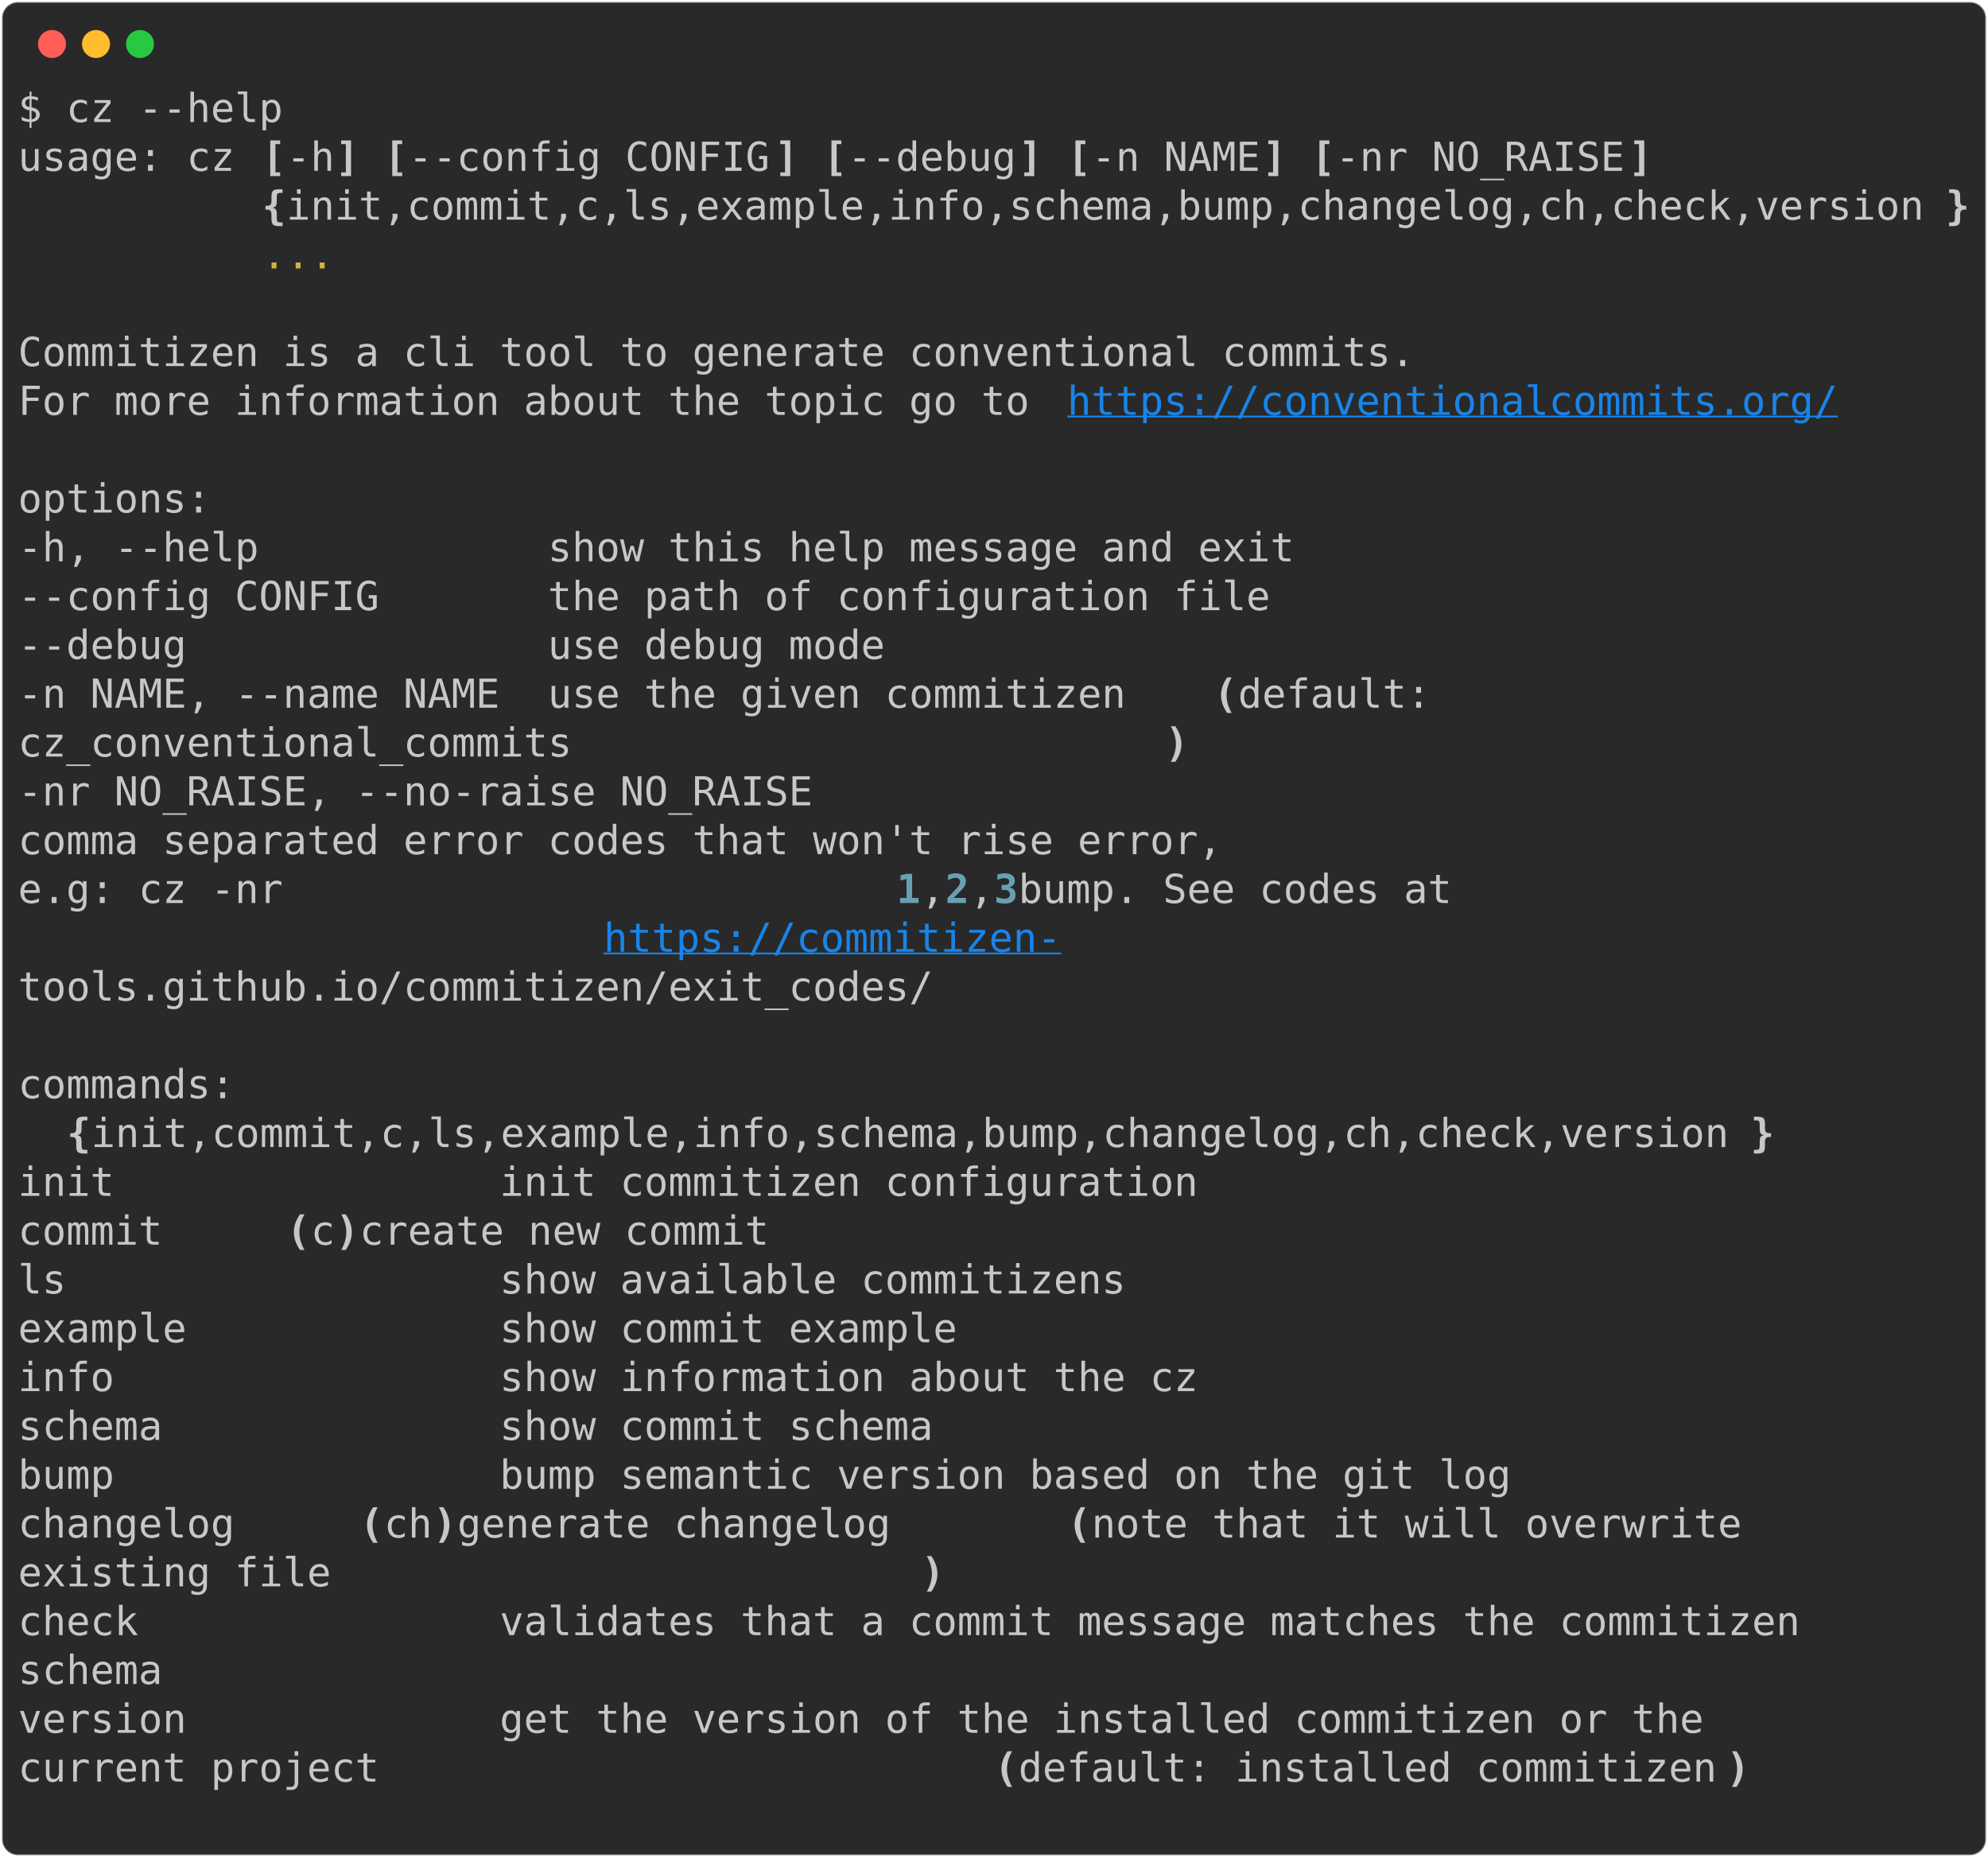
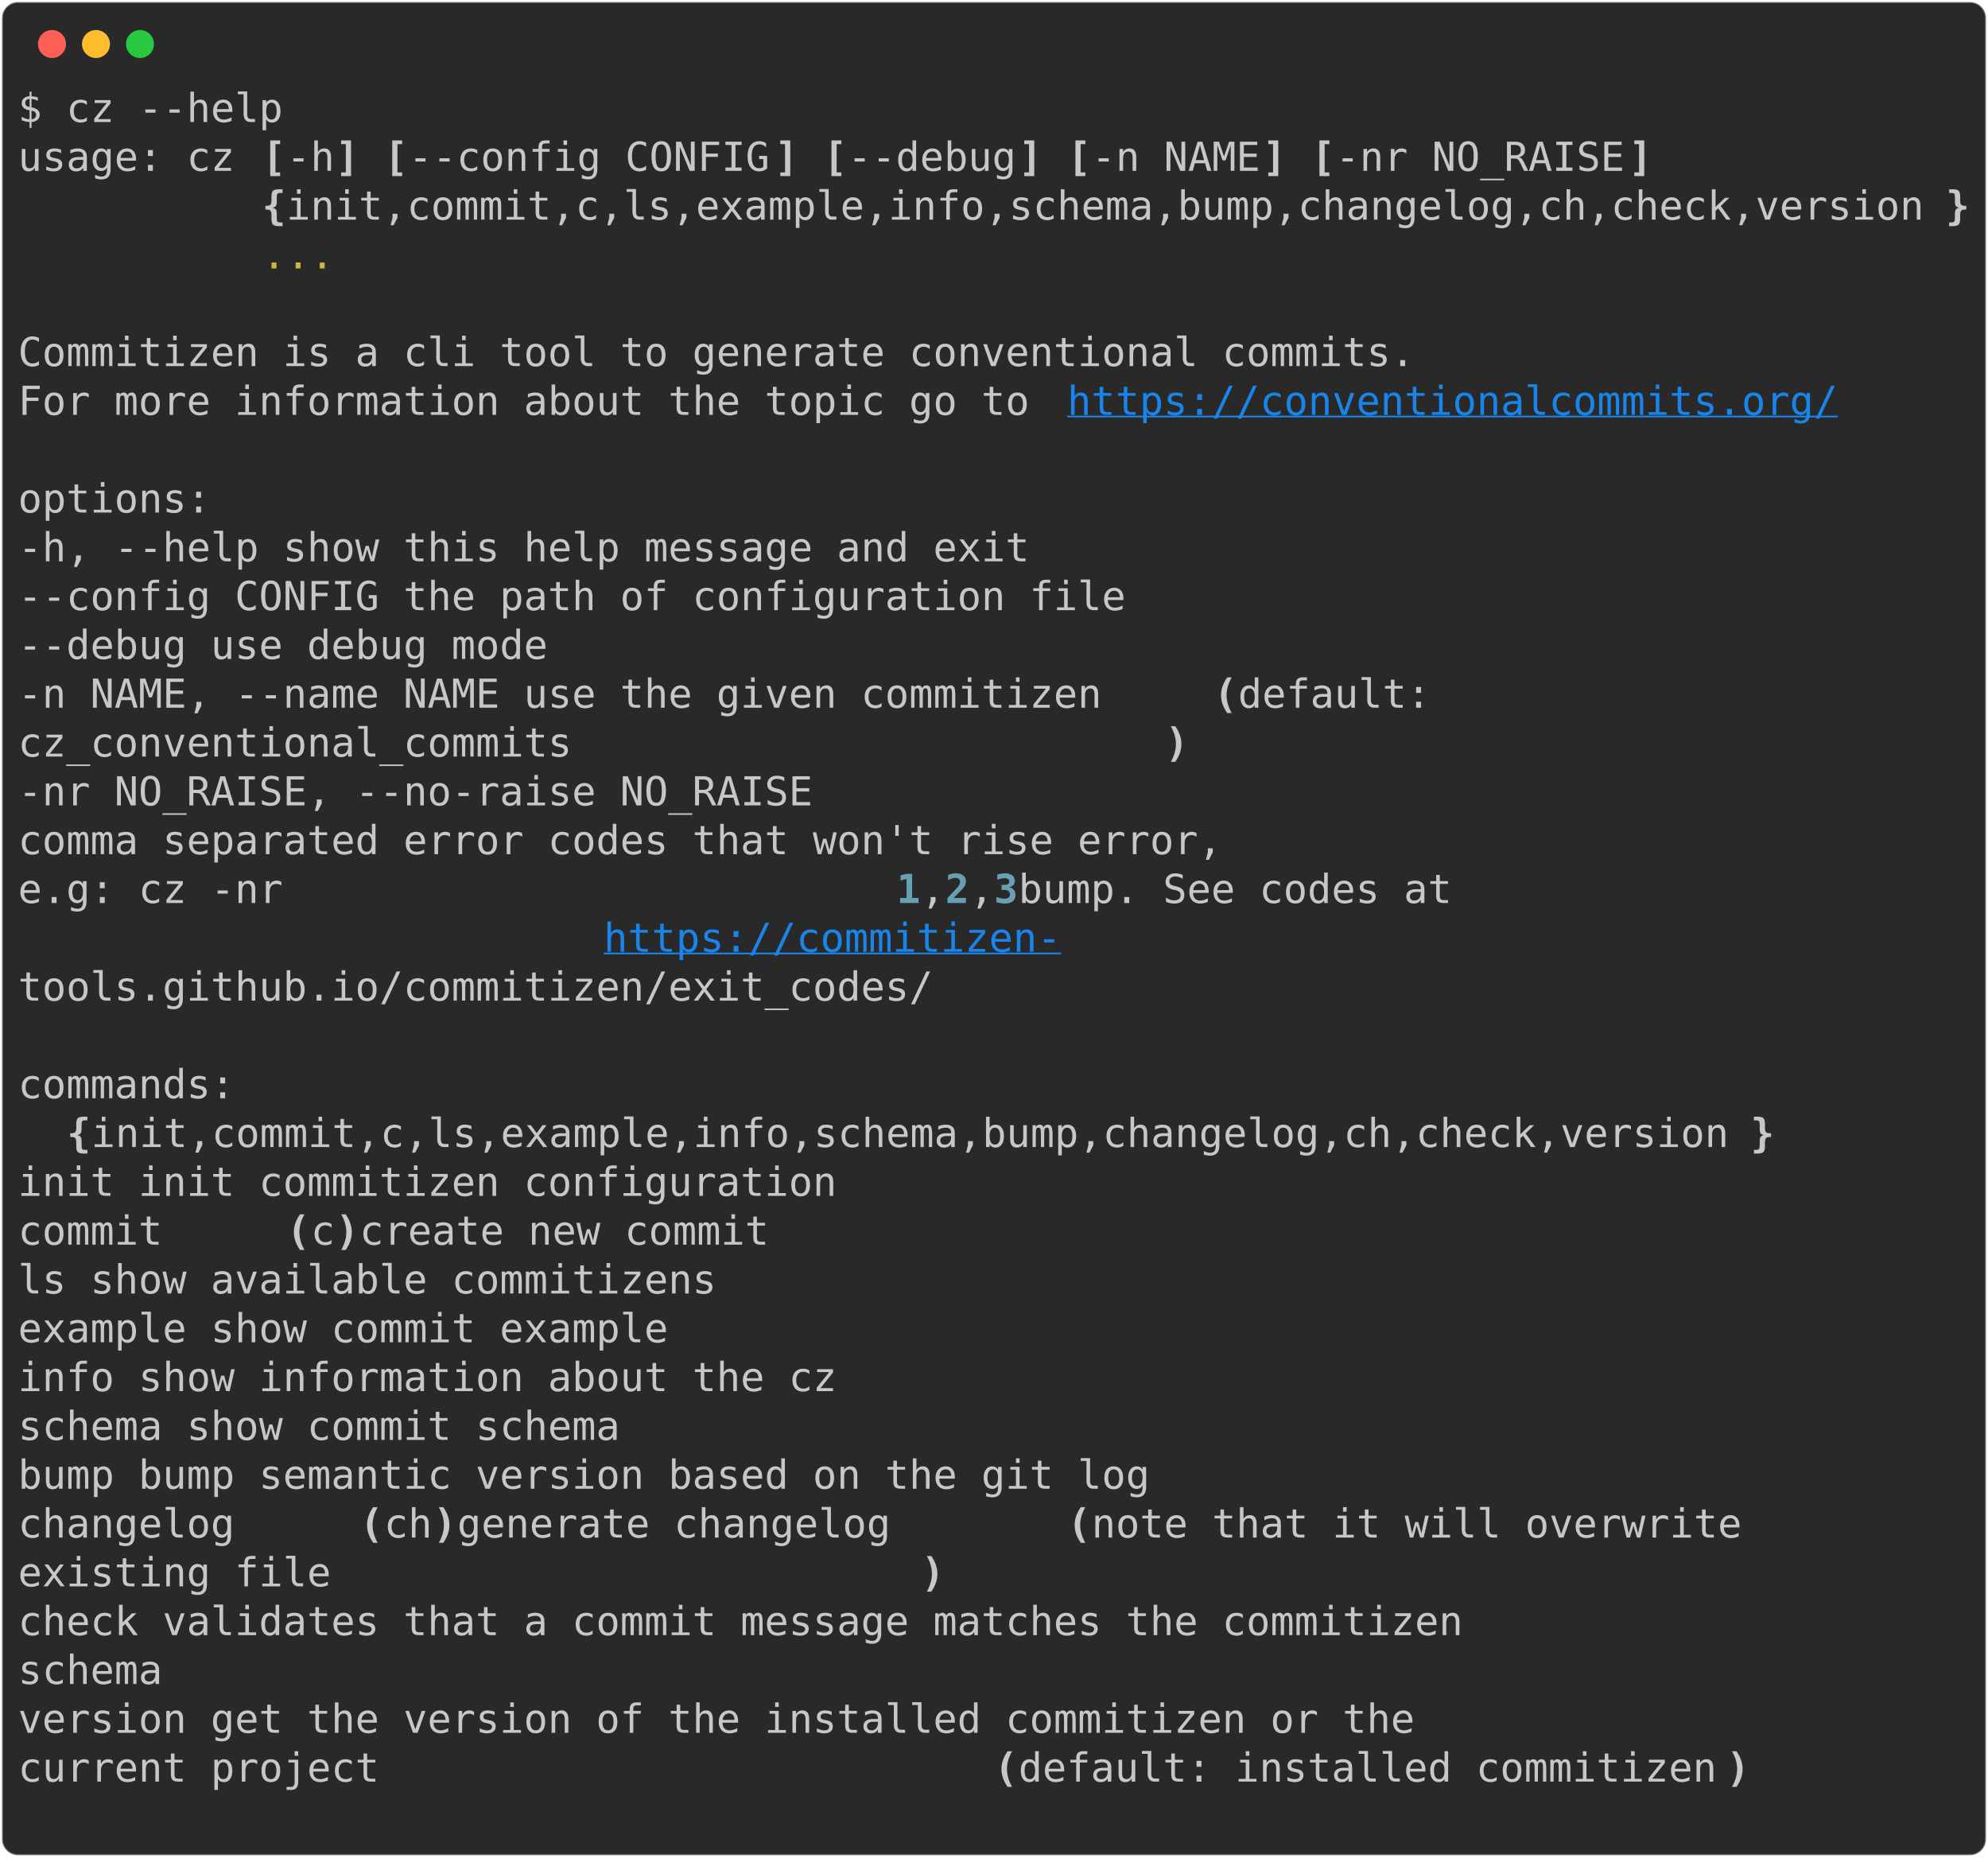
<svg xmlns="http://www.w3.org/2000/svg" class="rich-terminal" viewBox="0 0 994 928.4">
-   <style>
- 
-     @font-face {
-         font-family: "Fira Code";
-         src: local("FiraCode-Regular"),
-                 url("https://cdnjs.cloudflare.com/ajax/libs/firacode/6.2.0/woff2/FiraCode-Regular.woff2") format("woff2"),
-                 url("https://cdnjs.cloudflare.com/ajax/libs/firacode/6.2.0/woff/FiraCode-Regular.woff") format("woff");
-         font-style: normal;
-         font-weight: 400;
-     }
-     @font-face {
-         font-family: "Fira Code";
-         src: local("FiraCode-Bold"),
-                 url("https://cdnjs.cloudflare.com/ajax/libs/firacode/6.2.0/woff2/FiraCode-Bold.woff2") format("woff2"),
-                 url("https://cdnjs.cloudflare.com/ajax/libs/firacode/6.2.0/woff/FiraCode-Bold.woff") format("woff");
-         font-style: bold;
-         font-weight: 700;
-     }
- 
-     .terminal-4198725382-matrix {
-         font-family: Fira Code, monospace;
-         font-size: 20px;
-         line-height: 24.4px;
-         font-variant-east-asian: full-width;
-     }
- 
-     .terminal-4198725382-title {
-         font-size: 18px;
-         font-weight: bold;
-         font-family: arial;
-     }
- 
-     .terminal-4198725382-r1 { fill: #c5c8c6 }
- .terminal-4198725382-r2 { fill: #c5c8c6;font-weight: bold }
- .terminal-4198725382-r3 { fill: #d0b344 }
- .terminal-4198725382-r4 { fill: #1984e9;text-decoration: underline; }
- .terminal-4198725382-r5 { fill: #68a0b3;font-weight: bold }
-     </style>
+   <style>@font-face{font-family:"Fira Code";src:local("FiraCode-Regular"),url(https://cdnjs.cloudflare.com/ajax/libs/firacode/6.2.0/woff2/FiraCode-Regular.woff2) format("woff2"),url(https://cdnjs.cloudflare.com/ajax/libs/firacode/6.2.0/woff/FiraCode-Regular.woff) format("woff");font-style:normal;font-weight:400}@font-face{font-family:"Fira Code";src:local("FiraCode-Bold"),url(https://cdnjs.cloudflare.com/ajax/libs/firacode/6.2.0/woff2/FiraCode-Bold.woff2) format("woff2"),url(https://cdnjs.cloudflare.com/ajax/libs/firacode/6.2.0/woff/FiraCode-Bold.woff) format("woff");font-style:bold;font-weight:700}.terminal-4198725382-matrix{font-family:Fira Code,monospace;font-size:20px;line-height:24.4px;font-variant-east-asian:full-width}.terminal-4198725382-r1{fill:#c5c8c6}.terminal-4198725382-r2{fill:#c5c8c6;font-weight:700}.terminal-4198725382-r3{fill:#d0b344}.terminal-4198725382-r4{fill:#1984e9;text-decoration:underline}.terminal-4198725382-r5{fill:#68a0b3;font-weight:700}</style>
  <defs>
    <clipPath id="terminal-4198725382-clip-terminal">
-       <rect x="0" y="0" width="975.0" height="877.4" />
+       <rect width="975" height="877.4" x="0" y="0" />
    </clipPath>
    <clipPath id="terminal-4198725382-line-0">
-       <rect x="0" y="1.5" width="976" height="24.65" />
+       <rect width="976" height="24.65" x="0" y="1.5" />
    </clipPath>
    <clipPath id="terminal-4198725382-line-1">
-       <rect x="0" y="25.9" width="976" height="24.65" />
+       <rect width="976" height="24.65" x="0" y="25.9" />
    </clipPath>
    <clipPath id="terminal-4198725382-line-2">
-       <rect x="0" y="50.3" width="976" height="24.65" />
+       <rect width="976" height="24.65" x="0" y="50.3" />
    </clipPath>
    <clipPath id="terminal-4198725382-line-3">
-       <rect x="0" y="74.7" width="976" height="24.65" />
+       <rect width="976" height="24.65" x="0" y="74.7" />
    </clipPath>
    <clipPath id="terminal-4198725382-line-4">
-       <rect x="0" y="99.1" width="976" height="24.65" />
+       <rect width="976" height="24.65" x="0" y="99.1" />
    </clipPath>
    <clipPath id="terminal-4198725382-line-5">
-       <rect x="0" y="123.5" width="976" height="24.65" />
+       <rect width="976" height="24.65" x="0" y="123.5" />
    </clipPath>
    <clipPath id="terminal-4198725382-line-6">
-       <rect x="0" y="147.9" width="976" height="24.65" />
+       <rect width="976" height="24.65" x="0" y="147.9" />
    </clipPath>
    <clipPath id="terminal-4198725382-line-7">
-       <rect x="0" y="172.3" width="976" height="24.65" />
+       <rect width="976" height="24.65" x="0" y="172.3" />
    </clipPath>
    <clipPath id="terminal-4198725382-line-8">
-       <rect x="0" y="196.7" width="976" height="24.65" />
+       <rect width="976" height="24.65" x="0" y="196.7" />
    </clipPath>
    <clipPath id="terminal-4198725382-line-9">
-       <rect x="0" y="221.1" width="976" height="24.65" />
+       <rect width="976" height="24.65" x="0" y="221.1" />
    </clipPath>
    <clipPath id="terminal-4198725382-line-10">
-       <rect x="0" y="245.5" width="976" height="24.65" />
+       <rect width="976" height="24.65" x="0" y="245.5" />
    </clipPath>
    <clipPath id="terminal-4198725382-line-11">
-       <rect x="0" y="269.9" width="976" height="24.65" />
+       <rect width="976" height="24.65" x="0" y="269.9" />
    </clipPath>
    <clipPath id="terminal-4198725382-line-12">
-       <rect x="0" y="294.3" width="976" height="24.65" />
+       <rect width="976" height="24.65" x="0" y="294.3" />
    </clipPath>
    <clipPath id="terminal-4198725382-line-13">
-       <rect x="0" y="318.7" width="976" height="24.65" />
+       <rect width="976" height="24.65" x="0" y="318.7" />
    </clipPath>
    <clipPath id="terminal-4198725382-line-14">
-       <rect x="0" y="343.1" width="976" height="24.65" />
+       <rect width="976" height="24.65" x="0" y="343.1" />
    </clipPath>
    <clipPath id="terminal-4198725382-line-15">
-       <rect x="0" y="367.5" width="976" height="24.65" />
+       <rect width="976" height="24.65" x="0" y="367.5" />
    </clipPath>
    <clipPath id="terminal-4198725382-line-16">
-       <rect x="0" y="391.9" width="976" height="24.65" />
+       <rect width="976" height="24.65" x="0" y="391.9" />
    </clipPath>
    <clipPath id="terminal-4198725382-line-17">
-       <rect x="0" y="416.3" width="976" height="24.65" />
+       <rect width="976" height="24.65" x="0" y="416.3" />
    </clipPath>
    <clipPath id="terminal-4198725382-line-18">
-       <rect x="0" y="440.7" width="976" height="24.65" />
+       <rect width="976" height="24.65" x="0" y="440.7" />
    </clipPath>
    <clipPath id="terminal-4198725382-line-19">
-       <rect x="0" y="465.1" width="976" height="24.65" />
+       <rect width="976" height="24.65" x="0" y="465.1" />
    </clipPath>
    <clipPath id="terminal-4198725382-line-20">
-       <rect x="0" y="489.5" width="976" height="24.65" />
+       <rect width="976" height="24.65" x="0" y="489.5" />
    </clipPath>
    <clipPath id="terminal-4198725382-line-21">
-       <rect x="0" y="513.9" width="976" height="24.65" />
+       <rect width="976" height="24.65" x="0" y="513.9" />
    </clipPath>
    <clipPath id="terminal-4198725382-line-22">
-       <rect x="0" y="538.3" width="976" height="24.65" />
+       <rect width="976" height="24.65" x="0" y="538.3" />
    </clipPath>
    <clipPath id="terminal-4198725382-line-23">
-       <rect x="0" y="562.7" width="976" height="24.65" />
+       <rect width="976" height="24.65" x="0" y="562.7" />
    </clipPath>
    <clipPath id="terminal-4198725382-line-24">
-       <rect x="0" y="587.1" width="976" height="24.65" />
+       <rect width="976" height="24.65" x="0" y="587.1" />
    </clipPath>
    <clipPath id="terminal-4198725382-line-25">
-       <rect x="0" y="611.5" width="976" height="24.65" />
+       <rect width="976" height="24.65" x="0" y="611.5" />
    </clipPath>
    <clipPath id="terminal-4198725382-line-26">
-       <rect x="0" y="635.9" width="976" height="24.65" />
+       <rect width="976" height="24.65" x="0" y="635.9" />
    </clipPath>
    <clipPath id="terminal-4198725382-line-27">
-       <rect x="0" y="660.3" width="976" height="24.65" />
+       <rect width="976" height="24.65" x="0" y="660.3" />
    </clipPath>
    <clipPath id="terminal-4198725382-line-28">
-       <rect x="0" y="684.7" width="976" height="24.65" />
+       <rect width="976" height="24.65" x="0" y="684.7" />
    </clipPath>
    <clipPath id="terminal-4198725382-line-29">
-       <rect x="0" y="709.1" width="976" height="24.65" />
+       <rect width="976" height="24.65" x="0" y="709.1" />
    </clipPath>
    <clipPath id="terminal-4198725382-line-30">
-       <rect x="0" y="733.5" width="976" height="24.65" />
+       <rect width="976" height="24.65" x="0" y="733.5" />
    </clipPath>
    <clipPath id="terminal-4198725382-line-31">
-       <rect x="0" y="757.9" width="976" height="24.65" />
+       <rect width="976" height="24.65" x="0" y="757.9" />
    </clipPath>
    <clipPath id="terminal-4198725382-line-32">
-       <rect x="0" y="782.3" width="976" height="24.65" />
+       <rect width="976" height="24.65" x="0" y="782.3" />
    </clipPath>
    <clipPath id="terminal-4198725382-line-33">
-       <rect x="0" y="806.7" width="976" height="24.65" />
+       <rect width="976" height="24.65" x="0" y="806.7" />
    </clipPath>
    <clipPath id="terminal-4198725382-line-34">
-       <rect x="0" y="831.1" width="976" height="24.65" />
+       <rect width="976" height="24.65" x="0" y="831.1" />
    </clipPath>
  </defs>
-   <rect fill="#292929" stroke="rgba(255,255,255,0.35)" stroke-width="1" x="1" y="1" width="992" height="926.4" rx="8" />
+   <rect width="992" height="926.4" x="1" y="1" fill="#292929" stroke="rgba(255,255,255,0.35)" stroke-width="1" rx="8" />
  <g transform="translate(26,22)">
    <circle cx="0" cy="0" r="7" fill="#ff5f57" />
    <circle cx="22" cy="0" r="7" fill="#febc2e" />
    <circle cx="44" cy="0" r="7" fill="#28c840" />
  </g>
-   <g transform="translate(9, 41)" clip-path="url(#terminal-4198725382-clip-terminal)">
+   <g clip-path="url(#terminal-4198725382-clip-terminal)" transform="translate(9, 41)">
    <g class="terminal-4198725382-matrix">
-       <text class="terminal-4198725382-r1" x="0" y="20" textLength="134.2" clip-path="url(#terminal-4198725382-line-0)">$ cz --help</text>
-       <text class="terminal-4198725382-r1" x="976" y="20" textLength="12.2" clip-path="url(#terminal-4198725382-line-0)">
- </text>
-       <text class="terminal-4198725382-r1" x="0" y="44.4" textLength="122" clip-path="url(#terminal-4198725382-line-1)">usage: cz </text>
-       <text class="terminal-4198725382-r2" x="122" y="44.4" textLength="12.2" clip-path="url(#terminal-4198725382-line-1)">[</text>
-       <text class="terminal-4198725382-r1" x="134.2" y="44.4" textLength="24.4" clip-path="url(#terminal-4198725382-line-1)">-h</text>
-       <text class="terminal-4198725382-r2" x="158.6" y="44.4" textLength="12.2" clip-path="url(#terminal-4198725382-line-1)">]</text>
-       <text class="terminal-4198725382-r2" x="183" y="44.4" textLength="12.2" clip-path="url(#terminal-4198725382-line-1)">[</text>
-       <text class="terminal-4198725382-r1" x="195.2" y="44.4" textLength="183" clip-path="url(#terminal-4198725382-line-1)">--config CONFIG</text>
-       <text class="terminal-4198725382-r2" x="378.2" y="44.4" textLength="12.2" clip-path="url(#terminal-4198725382-line-1)">]</text>
-       <text class="terminal-4198725382-r2" x="402.6" y="44.4" textLength="12.2" clip-path="url(#terminal-4198725382-line-1)">[</text>
-       <text class="terminal-4198725382-r1" x="414.8" y="44.4" textLength="85.4" clip-path="url(#terminal-4198725382-line-1)">--debug</text>
-       <text class="terminal-4198725382-r2" x="500.2" y="44.4" textLength="12.2" clip-path="url(#terminal-4198725382-line-1)">]</text>
-       <text class="terminal-4198725382-r2" x="524.6" y="44.4" textLength="12.2" clip-path="url(#terminal-4198725382-line-1)">[</text>
-       <text class="terminal-4198725382-r1" x="536.8" y="44.4" textLength="85.4" clip-path="url(#terminal-4198725382-line-1)">-n NAME</text>
-       <text class="terminal-4198725382-r2" x="622.2" y="44.4" textLength="12.2" clip-path="url(#terminal-4198725382-line-1)">]</text>
-       <text class="terminal-4198725382-r2" x="646.6" y="44.4" textLength="12.2" clip-path="url(#terminal-4198725382-line-1)">[</text>
-       <text class="terminal-4198725382-r1" x="658.8" y="44.4" textLength="146.4" clip-path="url(#terminal-4198725382-line-1)">-nr NO_RAISE</text>
-       <text class="terminal-4198725382-r2" x="805.2" y="44.4" textLength="12.2" clip-path="url(#terminal-4198725382-line-1)">]</text>
-       <text class="terminal-4198725382-r1" x="976" y="44.4" textLength="12.2" clip-path="url(#terminal-4198725382-line-1)">
- </text>
-       <text class="terminal-4198725382-r2" x="122" y="68.8" textLength="12.2" clip-path="url(#terminal-4198725382-line-2)">{</text>
-       <text class="terminal-4198725382-r1" x="134.2" y="68.8" textLength="829.6" clip-path="url(#terminal-4198725382-line-2)">init,commit,c,ls,example,info,schema,bump,changelog,ch,check,version</text>
-       <text class="terminal-4198725382-r2" x="963.8" y="68.8" textLength="12.2" clip-path="url(#terminal-4198725382-line-2)">}</text>
-       <text class="terminal-4198725382-r1" x="976" y="68.8" textLength="12.2" clip-path="url(#terminal-4198725382-line-2)">
- </text>
-       <text class="terminal-4198725382-r3" x="122" y="93.2" textLength="36.6" clip-path="url(#terminal-4198725382-line-3)">...</text>
-       <text class="terminal-4198725382-r1" x="976" y="93.2" textLength="12.2" clip-path="url(#terminal-4198725382-line-3)">
- </text>
-       <text class="terminal-4198725382-r1" x="976" y="117.6" textLength="12.2" clip-path="url(#terminal-4198725382-line-4)">
- </text>
-       <text class="terminal-4198725382-r1" x="0" y="142" textLength="707.6" clip-path="url(#terminal-4198725382-line-5)">Commitizen is a cli tool to generate conventional commits.</text>
-       <text class="terminal-4198725382-r1" x="976" y="142" textLength="12.2" clip-path="url(#terminal-4198725382-line-5)">
- </text>
-       <text class="terminal-4198725382-r1" x="0" y="166.4" textLength="524.6" clip-path="url(#terminal-4198725382-line-6)">For more information about the topic go to </text>
-       <text class="terminal-4198725382-r4" x="524.6" y="166.4" textLength="390.4" clip-path="url(#terminal-4198725382-line-6)">https://conventionalcommits.org/</text>
-       <text class="terminal-4198725382-r1" x="976" y="166.4" textLength="12.2" clip-path="url(#terminal-4198725382-line-6)">
- </text>
-       <text class="terminal-4198725382-r1" x="976" y="190.8" textLength="12.2" clip-path="url(#terminal-4198725382-line-7)">
- </text>
-       <text class="terminal-4198725382-r1" x="0" y="215.2" textLength="97.6" clip-path="url(#terminal-4198725382-line-8)">options:</text>
-       <text class="terminal-4198725382-r1" x="976" y="215.2" textLength="12.2" clip-path="url(#terminal-4198725382-line-8)">
- </text>
-       <text class="terminal-4198725382-r1" x="0" y="239.6" textLength="671" clip-path="url(#terminal-4198725382-line-9)">  -h, --help            show this help message and exit</text>
-       <text class="terminal-4198725382-r1" x="976" y="239.6" textLength="12.2" clip-path="url(#terminal-4198725382-line-9)">
- </text>
-       <text class="terminal-4198725382-r1" x="0" y="264" textLength="658.8" clip-path="url(#terminal-4198725382-line-10)">  --config CONFIG       the path of configuration file</text>
-       <text class="terminal-4198725382-r1" x="976" y="264" textLength="12.2" clip-path="url(#terminal-4198725382-line-10)">
- </text>
-       <text class="terminal-4198725382-r1" x="0" y="288.4" textLength="463.6" clip-path="url(#terminal-4198725382-line-11)">  --debug               use debug mode</text>
-       <text class="terminal-4198725382-r1" x="976" y="288.4" textLength="12.2" clip-path="url(#terminal-4198725382-line-11)">
- </text>
-       <text class="terminal-4198725382-r1" x="0" y="312.8" textLength="597.8" clip-path="url(#terminal-4198725382-line-12)">  -n NAME, --name NAME  use the given commitizen </text>
-       <text class="terminal-4198725382-r2" x="597.8" y="312.8" textLength="12.2" clip-path="url(#terminal-4198725382-line-12)">(</text>
-       <text class="terminal-4198725382-r1" x="610" y="312.8" textLength="97.6" clip-path="url(#terminal-4198725382-line-12)">default:</text>
-       <text class="terminal-4198725382-r1" x="976" y="312.8" textLength="12.2" clip-path="url(#terminal-4198725382-line-12)">
- </text>
-       <text class="terminal-4198725382-r1" x="0" y="337.2" textLength="573.4" clip-path="url(#terminal-4198725382-line-13)">                        cz_conventional_commits</text>
-       <text class="terminal-4198725382-r2" x="573.4" y="337.2" textLength="12.2" clip-path="url(#terminal-4198725382-line-13)">)</text>
-       <text class="terminal-4198725382-r1" x="976" y="337.2" textLength="12.2" clip-path="url(#terminal-4198725382-line-13)">
- </text>
-       <text class="terminal-4198725382-r1" x="0" y="361.6" textLength="427" clip-path="url(#terminal-4198725382-line-14)">  -nr NO_RAISE, --no-raise NO_RAISE</text>
-       <text class="terminal-4198725382-r1" x="976" y="361.6" textLength="12.2" clip-path="url(#terminal-4198725382-line-14)">
- </text>
-       <text class="terminal-4198725382-r1" x="0" y="386" textLength="902.8" clip-path="url(#terminal-4198725382-line-15)">                        comma separated error codes that won't rise error,</text>
-       <text class="terminal-4198725382-r1" x="976" y="386" textLength="12.2" clip-path="url(#terminal-4198725382-line-15)">
- </text>
-       <text class="terminal-4198725382-r1" x="0" y="410.4" textLength="439.2" clip-path="url(#terminal-4198725382-line-16)">                        e.g: cz -nr </text>
-       <text class="terminal-4198725382-r5" x="439.2" y="410.4" textLength="12.2" clip-path="url(#terminal-4198725382-line-16)">1</text>
-       <text class="terminal-4198725382-r1" x="451.4" y="410.4" textLength="12.2" clip-path="url(#terminal-4198725382-line-16)">,</text>
-       <text class="terminal-4198725382-r5" x="463.6" y="410.4" textLength="12.2" clip-path="url(#terminal-4198725382-line-16)">2</text>
-       <text class="terminal-4198725382-r1" x="475.8" y="410.4" textLength="12.2" clip-path="url(#terminal-4198725382-line-16)">,</text>
-       <text class="terminal-4198725382-r5" x="488" y="410.4" textLength="12.2" clip-path="url(#terminal-4198725382-line-16)">3</text>
-       <text class="terminal-4198725382-r1" x="500.2" y="410.4" textLength="231.8" clip-path="url(#terminal-4198725382-line-16)"> bump. See codes at</text>
-       <text class="terminal-4198725382-r1" x="976" y="410.4" textLength="12.2" clip-path="url(#terminal-4198725382-line-16)">
- </text>
-       <text class="terminal-4198725382-r4" x="292.8" y="434.8" textLength="231.8" clip-path="url(#terminal-4198725382-line-17)">https://commitizen-</text>
-       <text class="terminal-4198725382-r1" x="976" y="434.8" textLength="12.2" clip-path="url(#terminal-4198725382-line-17)">
- </text>
-       <text class="terminal-4198725382-r1" x="0" y="459.2" textLength="756.4" clip-path="url(#terminal-4198725382-line-18)">                        tools.github.io/commitizen/exit_codes/</text>
-       <text class="terminal-4198725382-r1" x="976" y="459.2" textLength="12.2" clip-path="url(#terminal-4198725382-line-18)">
- </text>
-       <text class="terminal-4198725382-r1" x="976" y="483.6" textLength="12.2" clip-path="url(#terminal-4198725382-line-19)">
- </text>
-       <text class="terminal-4198725382-r1" x="0" y="508" textLength="109.8" clip-path="url(#terminal-4198725382-line-20)">commands:</text>
-       <text class="terminal-4198725382-r1" x="976" y="508" textLength="12.2" clip-path="url(#terminal-4198725382-line-20)">
- </text>
-       <text class="terminal-4198725382-r2" x="24.4" y="532.4" textLength="12.2" clip-path="url(#terminal-4198725382-line-21)">{</text>
-       <text class="terminal-4198725382-r1" x="36.6" y="532.4" textLength="829.6" clip-path="url(#terminal-4198725382-line-21)">init,commit,c,ls,example,info,schema,bump,changelog,ch,check,version</text>
-       <text class="terminal-4198725382-r2" x="866.2" y="532.4" textLength="12.2" clip-path="url(#terminal-4198725382-line-21)">}</text>
-       <text class="terminal-4198725382-r1" x="976" y="532.4" textLength="12.2" clip-path="url(#terminal-4198725382-line-21)">
- </text>
-       <text class="terminal-4198725382-r1" x="0" y="556.8" textLength="646.6" clip-path="url(#terminal-4198725382-line-22)">    init                init commitizen configuration</text>
-       <text class="terminal-4198725382-r1" x="976" y="556.8" textLength="12.2" clip-path="url(#terminal-4198725382-line-22)">
- </text>
-       <text class="terminal-4198725382-r1" x="0" y="581.2" textLength="134.2" clip-path="url(#terminal-4198725382-line-23)">    commit </text>
-       <text class="terminal-4198725382-r2" x="134.2" y="581.2" textLength="12.2" clip-path="url(#terminal-4198725382-line-23)">(</text>
-       <text class="terminal-4198725382-r1" x="146.4" y="581.2" textLength="12.2" clip-path="url(#terminal-4198725382-line-23)">c</text>
-       <text class="terminal-4198725382-r2" x="158.6" y="581.2" textLength="12.2" clip-path="url(#terminal-4198725382-line-23)">)</text>
-       <text class="terminal-4198725382-r1" x="170.8" y="581.2" textLength="329.4" clip-path="url(#terminal-4198725382-line-23)">          create new commit</text>
-       <text class="terminal-4198725382-r1" x="976" y="581.2" textLength="12.2" clip-path="url(#terminal-4198725382-line-23)">
- </text>
-       <text class="terminal-4198725382-r1" x="0" y="605.6" textLength="610" clip-path="url(#terminal-4198725382-line-24)">    ls                  show available commitizens</text>
-       <text class="terminal-4198725382-r1" x="976" y="605.6" textLength="12.2" clip-path="url(#terminal-4198725382-line-24)">
- </text>
-       <text class="terminal-4198725382-r1" x="0" y="630" textLength="524.6" clip-path="url(#terminal-4198725382-line-25)">    example             show commit example</text>
-       <text class="terminal-4198725382-r1" x="976" y="630" textLength="12.2" clip-path="url(#terminal-4198725382-line-25)">
- </text>
-       <text class="terminal-4198725382-r1" x="0" y="654.4" textLength="646.6" clip-path="url(#terminal-4198725382-line-26)">    info                show information about the cz</text>
-       <text class="terminal-4198725382-r1" x="976" y="654.4" textLength="12.2" clip-path="url(#terminal-4198725382-line-26)">
- </text>
-       <text class="terminal-4198725382-r1" x="0" y="678.8" textLength="512.4" clip-path="url(#terminal-4198725382-line-27)">    schema              show commit schema</text>
-       <text class="terminal-4198725382-r1" x="976" y="678.8" textLength="12.2" clip-path="url(#terminal-4198725382-line-27)">
- </text>
-       <text class="terminal-4198725382-r1" x="0" y="703.2" textLength="805.2" clip-path="url(#terminal-4198725382-line-28)">    bump                bump semantic version based on the git log</text>
-       <text class="terminal-4198725382-r1" x="976" y="703.2" textLength="12.2" clip-path="url(#terminal-4198725382-line-28)">
- </text>
-       <text class="terminal-4198725382-r1" x="0" y="727.6" textLength="170.8" clip-path="url(#terminal-4198725382-line-29)">    changelog </text>
-       <text class="terminal-4198725382-r2" x="170.8" y="727.6" textLength="12.2" clip-path="url(#terminal-4198725382-line-29)">(</text>
-       <text class="terminal-4198725382-r1" x="183" y="727.6" textLength="24.4" clip-path="url(#terminal-4198725382-line-29)">ch</text>
-       <text class="terminal-4198725382-r2" x="207.4" y="727.6" textLength="12.2" clip-path="url(#terminal-4198725382-line-29)">)</text>
-       <text class="terminal-4198725382-r1" x="219.6" y="727.6" textLength="305" clip-path="url(#terminal-4198725382-line-29)">      generate changelog </text>
-       <text class="terminal-4198725382-r2" x="524.6" y="727.6" textLength="12.2" clip-path="url(#terminal-4198725382-line-29)">(</text>
-       <text class="terminal-4198725382-r1" x="536.8" y="727.6" textLength="329.4" clip-path="url(#terminal-4198725382-line-29)">note that it will overwrite</text>
-       <text class="terminal-4198725382-r1" x="976" y="727.6" textLength="12.2" clip-path="url(#terminal-4198725382-line-29)">
- </text>
-       <text class="terminal-4198725382-r1" x="0" y="752" textLength="451.4" clip-path="url(#terminal-4198725382-line-30)">                        existing file</text>
-       <text class="terminal-4198725382-r2" x="451.4" y="752" textLength="12.2" clip-path="url(#terminal-4198725382-line-30)">)</text>
-       <text class="terminal-4198725382-r1" x="976" y="752" textLength="12.2" clip-path="url(#terminal-4198725382-line-30)">
- </text>
-       <text class="terminal-4198725382-r1" x="0" y="776.4" textLength="951.6" clip-path="url(#terminal-4198725382-line-31)">    check               validates that a commit message matches the commitizen</text>
-       <text class="terminal-4198725382-r1" x="976" y="776.4" textLength="12.2" clip-path="url(#terminal-4198725382-line-31)">
- </text>
-       <text class="terminal-4198725382-r1" x="0" y="800.8" textLength="366" clip-path="url(#terminal-4198725382-line-32)">                        schema</text>
-       <text class="terminal-4198725382-r1" x="976" y="800.8" textLength="12.2" clip-path="url(#terminal-4198725382-line-32)">
- </text>
-       <text class="terminal-4198725382-r1" x="0" y="825.2" textLength="902.8" clip-path="url(#terminal-4198725382-line-33)">    version             get the version of the installed commitizen or the</text>
-       <text class="terminal-4198725382-r1" x="976" y="825.2" textLength="12.2" clip-path="url(#terminal-4198725382-line-33)">
- </text>
-       <text class="terminal-4198725382-r1" x="0" y="849.6" textLength="488" clip-path="url(#terminal-4198725382-line-34)">                        current project </text>
-       <text class="terminal-4198725382-r2" x="488" y="849.6" textLength="12.2" clip-path="url(#terminal-4198725382-line-34)">(</text>
-       <text class="terminal-4198725382-r1" x="500.2" y="849.6" textLength="353.8" clip-path="url(#terminal-4198725382-line-34)">default: installed commitizen</text>
-       <text class="terminal-4198725382-r2" x="854" y="849.6" textLength="12.2" clip-path="url(#terminal-4198725382-line-34)">)</text>
-       <text class="terminal-4198725382-r1" x="976" y="849.6" textLength="12.2" clip-path="url(#terminal-4198725382-line-34)">
- </text>
-       <text class="terminal-4198725382-r1" x="976" y="874" textLength="12.2" clip-path="url(#terminal-4198725382-line-35)">
- </text>
+       <text x="0" y="20" class="terminal-4198725382-r1" clip-path="url(#terminal-4198725382-line-0)" textLength="134.2">$ cz --help</text>
+       <text x="0" y="44.4" class="terminal-4198725382-r1" clip-path="url(#terminal-4198725382-line-1)" textLength="122">usage: cz</text>
+       <text x="122" y="44.4" class="terminal-4198725382-r2" clip-path="url(#terminal-4198725382-line-1)" textLength="12.2">[</text>
+       <text x="134.2" y="44.4" class="terminal-4198725382-r1" clip-path="url(#terminal-4198725382-line-1)" textLength="24.4">-h</text>
+       <text x="158.6" y="44.4" class="terminal-4198725382-r2" clip-path="url(#terminal-4198725382-line-1)" textLength="12.2">]</text>
+       <text x="183" y="44.4" class="terminal-4198725382-r2" clip-path="url(#terminal-4198725382-line-1)" textLength="12.2">[</text>
+       <text x="195.2" y="44.4" class="terminal-4198725382-r1" clip-path="url(#terminal-4198725382-line-1)" textLength="183">--config CONFIG</text>
+       <text x="378.2" y="44.4" class="terminal-4198725382-r2" clip-path="url(#terminal-4198725382-line-1)" textLength="12.2">]</text>
+       <text x="402.6" y="44.4" class="terminal-4198725382-r2" clip-path="url(#terminal-4198725382-line-1)" textLength="12.2">[</text>
+       <text x="414.8" y="44.4" class="terminal-4198725382-r1" clip-path="url(#terminal-4198725382-line-1)" textLength="85.4">--debug</text>
+       <text x="500.2" y="44.4" class="terminal-4198725382-r2" clip-path="url(#terminal-4198725382-line-1)" textLength="12.2">]</text>
+       <text x="524.6" y="44.4" class="terminal-4198725382-r2" clip-path="url(#terminal-4198725382-line-1)" textLength="12.2">[</text>
+       <text x="536.8" y="44.4" class="terminal-4198725382-r1" clip-path="url(#terminal-4198725382-line-1)" textLength="85.4">-n NAME</text>
+       <text x="622.2" y="44.4" class="terminal-4198725382-r2" clip-path="url(#terminal-4198725382-line-1)" textLength="12.2">]</text>
+       <text x="646.6" y="44.4" class="terminal-4198725382-r2" clip-path="url(#terminal-4198725382-line-1)" textLength="12.2">[</text>
+       <text x="658.8" y="44.4" class="terminal-4198725382-r1" clip-path="url(#terminal-4198725382-line-1)" textLength="146.4">-nr NO_RAISE</text>
+       <text x="805.2" y="44.4" class="terminal-4198725382-r2" clip-path="url(#terminal-4198725382-line-1)" textLength="12.2">]</text>
+       <text x="122" y="68.8" class="terminal-4198725382-r2" clip-path="url(#terminal-4198725382-line-2)" textLength="12.2">{</text>
+       <text x="134.2" y="68.8" class="terminal-4198725382-r1" clip-path="url(#terminal-4198725382-line-2)" textLength="829.6">init,commit,c,ls,example,info,schema,bump,changelog,ch,check,version</text>
+       <text x="963.8" y="68.8" class="terminal-4198725382-r2" clip-path="url(#terminal-4198725382-line-2)" textLength="12.2">}</text>
+       <text x="122" y="93.2" class="terminal-4198725382-r3" clip-path="url(#terminal-4198725382-line-3)" textLength="36.6">...</text>
+       <text x="0" y="142" class="terminal-4198725382-r1" clip-path="url(#terminal-4198725382-line-5)" textLength="707.6">Commitizen is a cli tool to generate conventional commits.</text>
+       <text x="0" y="166.4" class="terminal-4198725382-r1" clip-path="url(#terminal-4198725382-line-6)" textLength="524.6">For more information about the topic go to</text>
+       <text x="524.6" y="166.4" class="terminal-4198725382-r4" clip-path="url(#terminal-4198725382-line-6)" textLength="390.4">https://conventionalcommits.org/</text>
+       <text x="0" y="215.2" class="terminal-4198725382-r1" clip-path="url(#terminal-4198725382-line-8)" textLength="97.6">options:</text>
+       <text x="0" y="239.6" class="terminal-4198725382-r1" clip-path="url(#terminal-4198725382-line-9)" textLength="671">-h, --help show this help message and exit</text>
+       <text x="0" y="264" class="terminal-4198725382-r1" clip-path="url(#terminal-4198725382-line-10)" textLength="658.8">--config CONFIG the path of configuration file</text>
+       <text x="0" y="288.4" class="terminal-4198725382-r1" clip-path="url(#terminal-4198725382-line-11)" textLength="463.6">--debug use debug mode</text>
+       <text x="0" y="312.8" class="terminal-4198725382-r1" clip-path="url(#terminal-4198725382-line-12)" textLength="597.8">-n NAME, --name NAME use the given commitizen</text>
+       <text x="597.8" y="312.8" class="terminal-4198725382-r2" clip-path="url(#terminal-4198725382-line-12)" textLength="12.2">(</text>
+       <text x="610" y="312.8" class="terminal-4198725382-r1" clip-path="url(#terminal-4198725382-line-12)" textLength="97.6">default:</text>
+       <text x="0" y="337.2" class="terminal-4198725382-r1" clip-path="url(#terminal-4198725382-line-13)" textLength="573.4">cz_conventional_commits</text>
+       <text x="573.4" y="337.2" class="terminal-4198725382-r2" clip-path="url(#terminal-4198725382-line-13)" textLength="12.2">)</text>
+       <text x="0" y="361.6" class="terminal-4198725382-r1" clip-path="url(#terminal-4198725382-line-14)" textLength="427">-nr NO_RAISE, --no-raise NO_RAISE</text>
+       <text x="0" y="386" class="terminal-4198725382-r1" clip-path="url(#terminal-4198725382-line-15)" textLength="902.8">comma separated error codes that won't rise error,</text>
+       <text x="0" y="410.4" class="terminal-4198725382-r1" clip-path="url(#terminal-4198725382-line-16)" textLength="439.2">e.g: cz -nr</text>
+       <text x="439.2" y="410.4" class="terminal-4198725382-r5" clip-path="url(#terminal-4198725382-line-16)" textLength="12.2">1</text>
+       <text x="451.4" y="410.4" class="terminal-4198725382-r1" clip-path="url(#terminal-4198725382-line-16)" textLength="12.2">,</text>
+       <text x="463.6" y="410.4" class="terminal-4198725382-r5" clip-path="url(#terminal-4198725382-line-16)" textLength="12.2">2</text>
+       <text x="475.8" y="410.4" class="terminal-4198725382-r1" clip-path="url(#terminal-4198725382-line-16)" textLength="12.2">,</text>
+       <text x="488" y="410.4" class="terminal-4198725382-r5" clip-path="url(#terminal-4198725382-line-16)" textLength="12.2">3</text>
+       <text x="500.2" y="410.4" class="terminal-4198725382-r1" clip-path="url(#terminal-4198725382-line-16)" textLength="231.8">bump. See codes at</text>
+       <text x="292.8" y="434.8" class="terminal-4198725382-r4" clip-path="url(#terminal-4198725382-line-17)" textLength="231.8">https://commitizen-</text>
+       <text x="0" y="459.2" class="terminal-4198725382-r1" clip-path="url(#terminal-4198725382-line-18)" textLength="756.4">tools.github.io/commitizen/exit_codes/</text>
+       <text x="0" y="508" class="terminal-4198725382-r1" clip-path="url(#terminal-4198725382-line-20)" textLength="109.8">commands:</text>
+       <text x="24.4" y="532.4" class="terminal-4198725382-r2" clip-path="url(#terminal-4198725382-line-21)" textLength="12.2">{</text>
+       <text x="36.6" y="532.4" class="terminal-4198725382-r1" clip-path="url(#terminal-4198725382-line-21)" textLength="829.6">init,commit,c,ls,example,info,schema,bump,changelog,ch,check,version</text>
+       <text x="866.2" y="532.4" class="terminal-4198725382-r2" clip-path="url(#terminal-4198725382-line-21)" textLength="12.2">}</text>
+       <text x="0" y="556.8" class="terminal-4198725382-r1" clip-path="url(#terminal-4198725382-line-22)" textLength="646.6">init init commitizen configuration</text>
+       <text x="0" y="581.2" class="terminal-4198725382-r1" clip-path="url(#terminal-4198725382-line-23)" textLength="134.2">commit</text>
+       <text x="134.2" y="581.2" class="terminal-4198725382-r2" clip-path="url(#terminal-4198725382-line-23)" textLength="12.2">(</text>
+       <text x="146.4" y="581.2" class="terminal-4198725382-r1" clip-path="url(#terminal-4198725382-line-23)" textLength="12.2">c</text>
+       <text x="158.6" y="581.2" class="terminal-4198725382-r2" clip-path="url(#terminal-4198725382-line-23)" textLength="12.2">)</text>
+       <text x="170.8" y="581.2" class="terminal-4198725382-r1" clip-path="url(#terminal-4198725382-line-23)" textLength="329.4">create new commit</text>
+       <text x="0" y="605.6" class="terminal-4198725382-r1" clip-path="url(#terminal-4198725382-line-24)" textLength="610">ls show available commitizens</text>
+       <text x="0" y="630" class="terminal-4198725382-r1" clip-path="url(#terminal-4198725382-line-25)" textLength="524.6">example show commit example</text>
+       <text x="0" y="654.4" class="terminal-4198725382-r1" clip-path="url(#terminal-4198725382-line-26)" textLength="646.6">info show information about the cz</text>
+       <text x="0" y="678.8" class="terminal-4198725382-r1" clip-path="url(#terminal-4198725382-line-27)" textLength="512.4">schema show commit schema</text>
+       <text x="0" y="703.2" class="terminal-4198725382-r1" clip-path="url(#terminal-4198725382-line-28)" textLength="805.2">bump bump semantic version based on the git log</text>
+       <text x="0" y="727.6" class="terminal-4198725382-r1" clip-path="url(#terminal-4198725382-line-29)" textLength="170.8">changelog</text>
+       <text x="170.8" y="727.6" class="terminal-4198725382-r2" clip-path="url(#terminal-4198725382-line-29)" textLength="12.2">(</text>
+       <text x="183" y="727.6" class="terminal-4198725382-r1" clip-path="url(#terminal-4198725382-line-29)" textLength="24.4">ch</text>
+       <text x="207.4" y="727.6" class="terminal-4198725382-r2" clip-path="url(#terminal-4198725382-line-29)" textLength="12.2">)</text>
+       <text x="219.6" y="727.6" class="terminal-4198725382-r1" clip-path="url(#terminal-4198725382-line-29)" textLength="305">generate changelog</text>
+       <text x="524.6" y="727.6" class="terminal-4198725382-r2" clip-path="url(#terminal-4198725382-line-29)" textLength="12.2">(</text>
+       <text x="536.8" y="727.6" class="terminal-4198725382-r1" clip-path="url(#terminal-4198725382-line-29)" textLength="329.4">note that it will overwrite</text>
+       <text x="0" y="752" class="terminal-4198725382-r1" clip-path="url(#terminal-4198725382-line-30)" textLength="451.4">existing file</text>
+       <text x="451.4" y="752" class="terminal-4198725382-r2" clip-path="url(#terminal-4198725382-line-30)" textLength="12.2">)</text>
+       <text x="0" y="776.4" class="terminal-4198725382-r1" clip-path="url(#terminal-4198725382-line-31)" textLength="951.6">check validates that a commit message matches the commitizen</text>
+       <text x="0" y="800.8" class="terminal-4198725382-r1" clip-path="url(#terminal-4198725382-line-32)" textLength="366">schema</text>
+       <text x="0" y="825.2" class="terminal-4198725382-r1" clip-path="url(#terminal-4198725382-line-33)" textLength="902.8">version get the version of the installed commitizen or the</text>
+       <text x="0" y="849.6" class="terminal-4198725382-r1" clip-path="url(#terminal-4198725382-line-34)" textLength="488">current project</text>
+       <text x="488" y="849.6" class="terminal-4198725382-r2" clip-path="url(#terminal-4198725382-line-34)" textLength="12.2">(</text>
+       <text x="500.2" y="849.6" class="terminal-4198725382-r1" clip-path="url(#terminal-4198725382-line-34)" textLength="353.8">default: installed commitizen</text>
+       <text x="854" y="849.6" class="terminal-4198725382-r2" clip-path="url(#terminal-4198725382-line-34)" textLength="12.2">)</text>
    </g>
  </g>
</svg>
